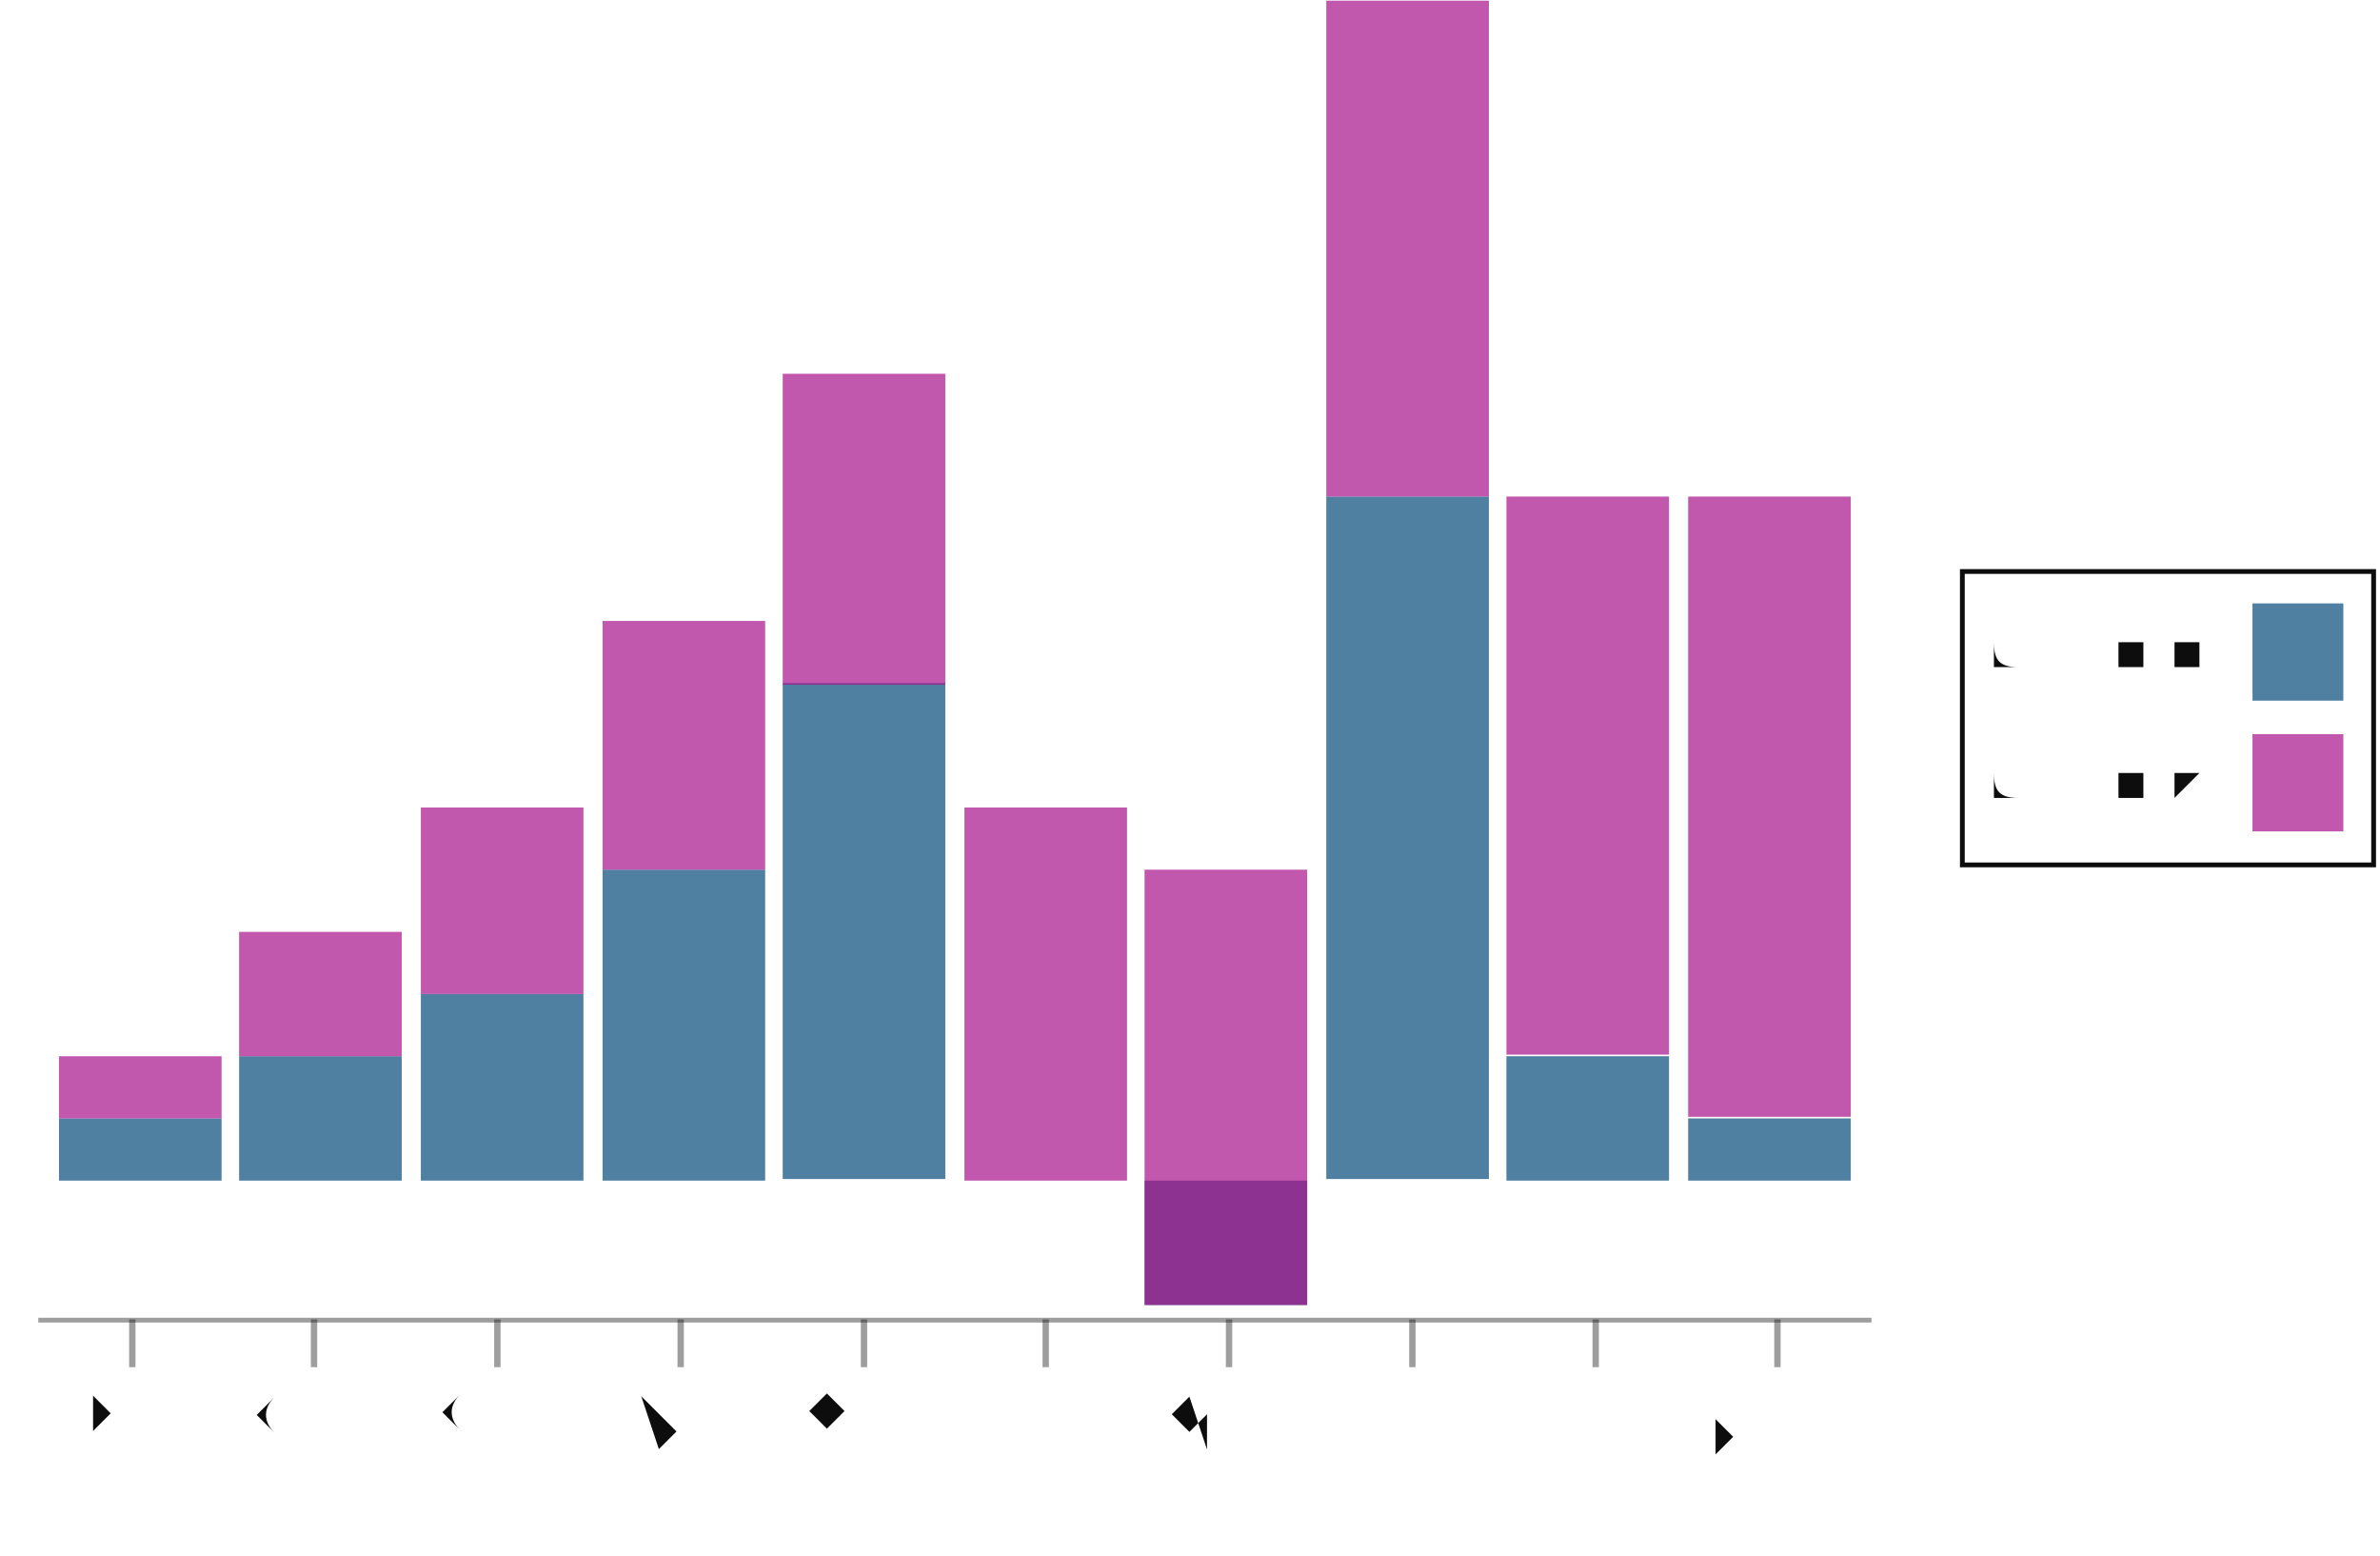
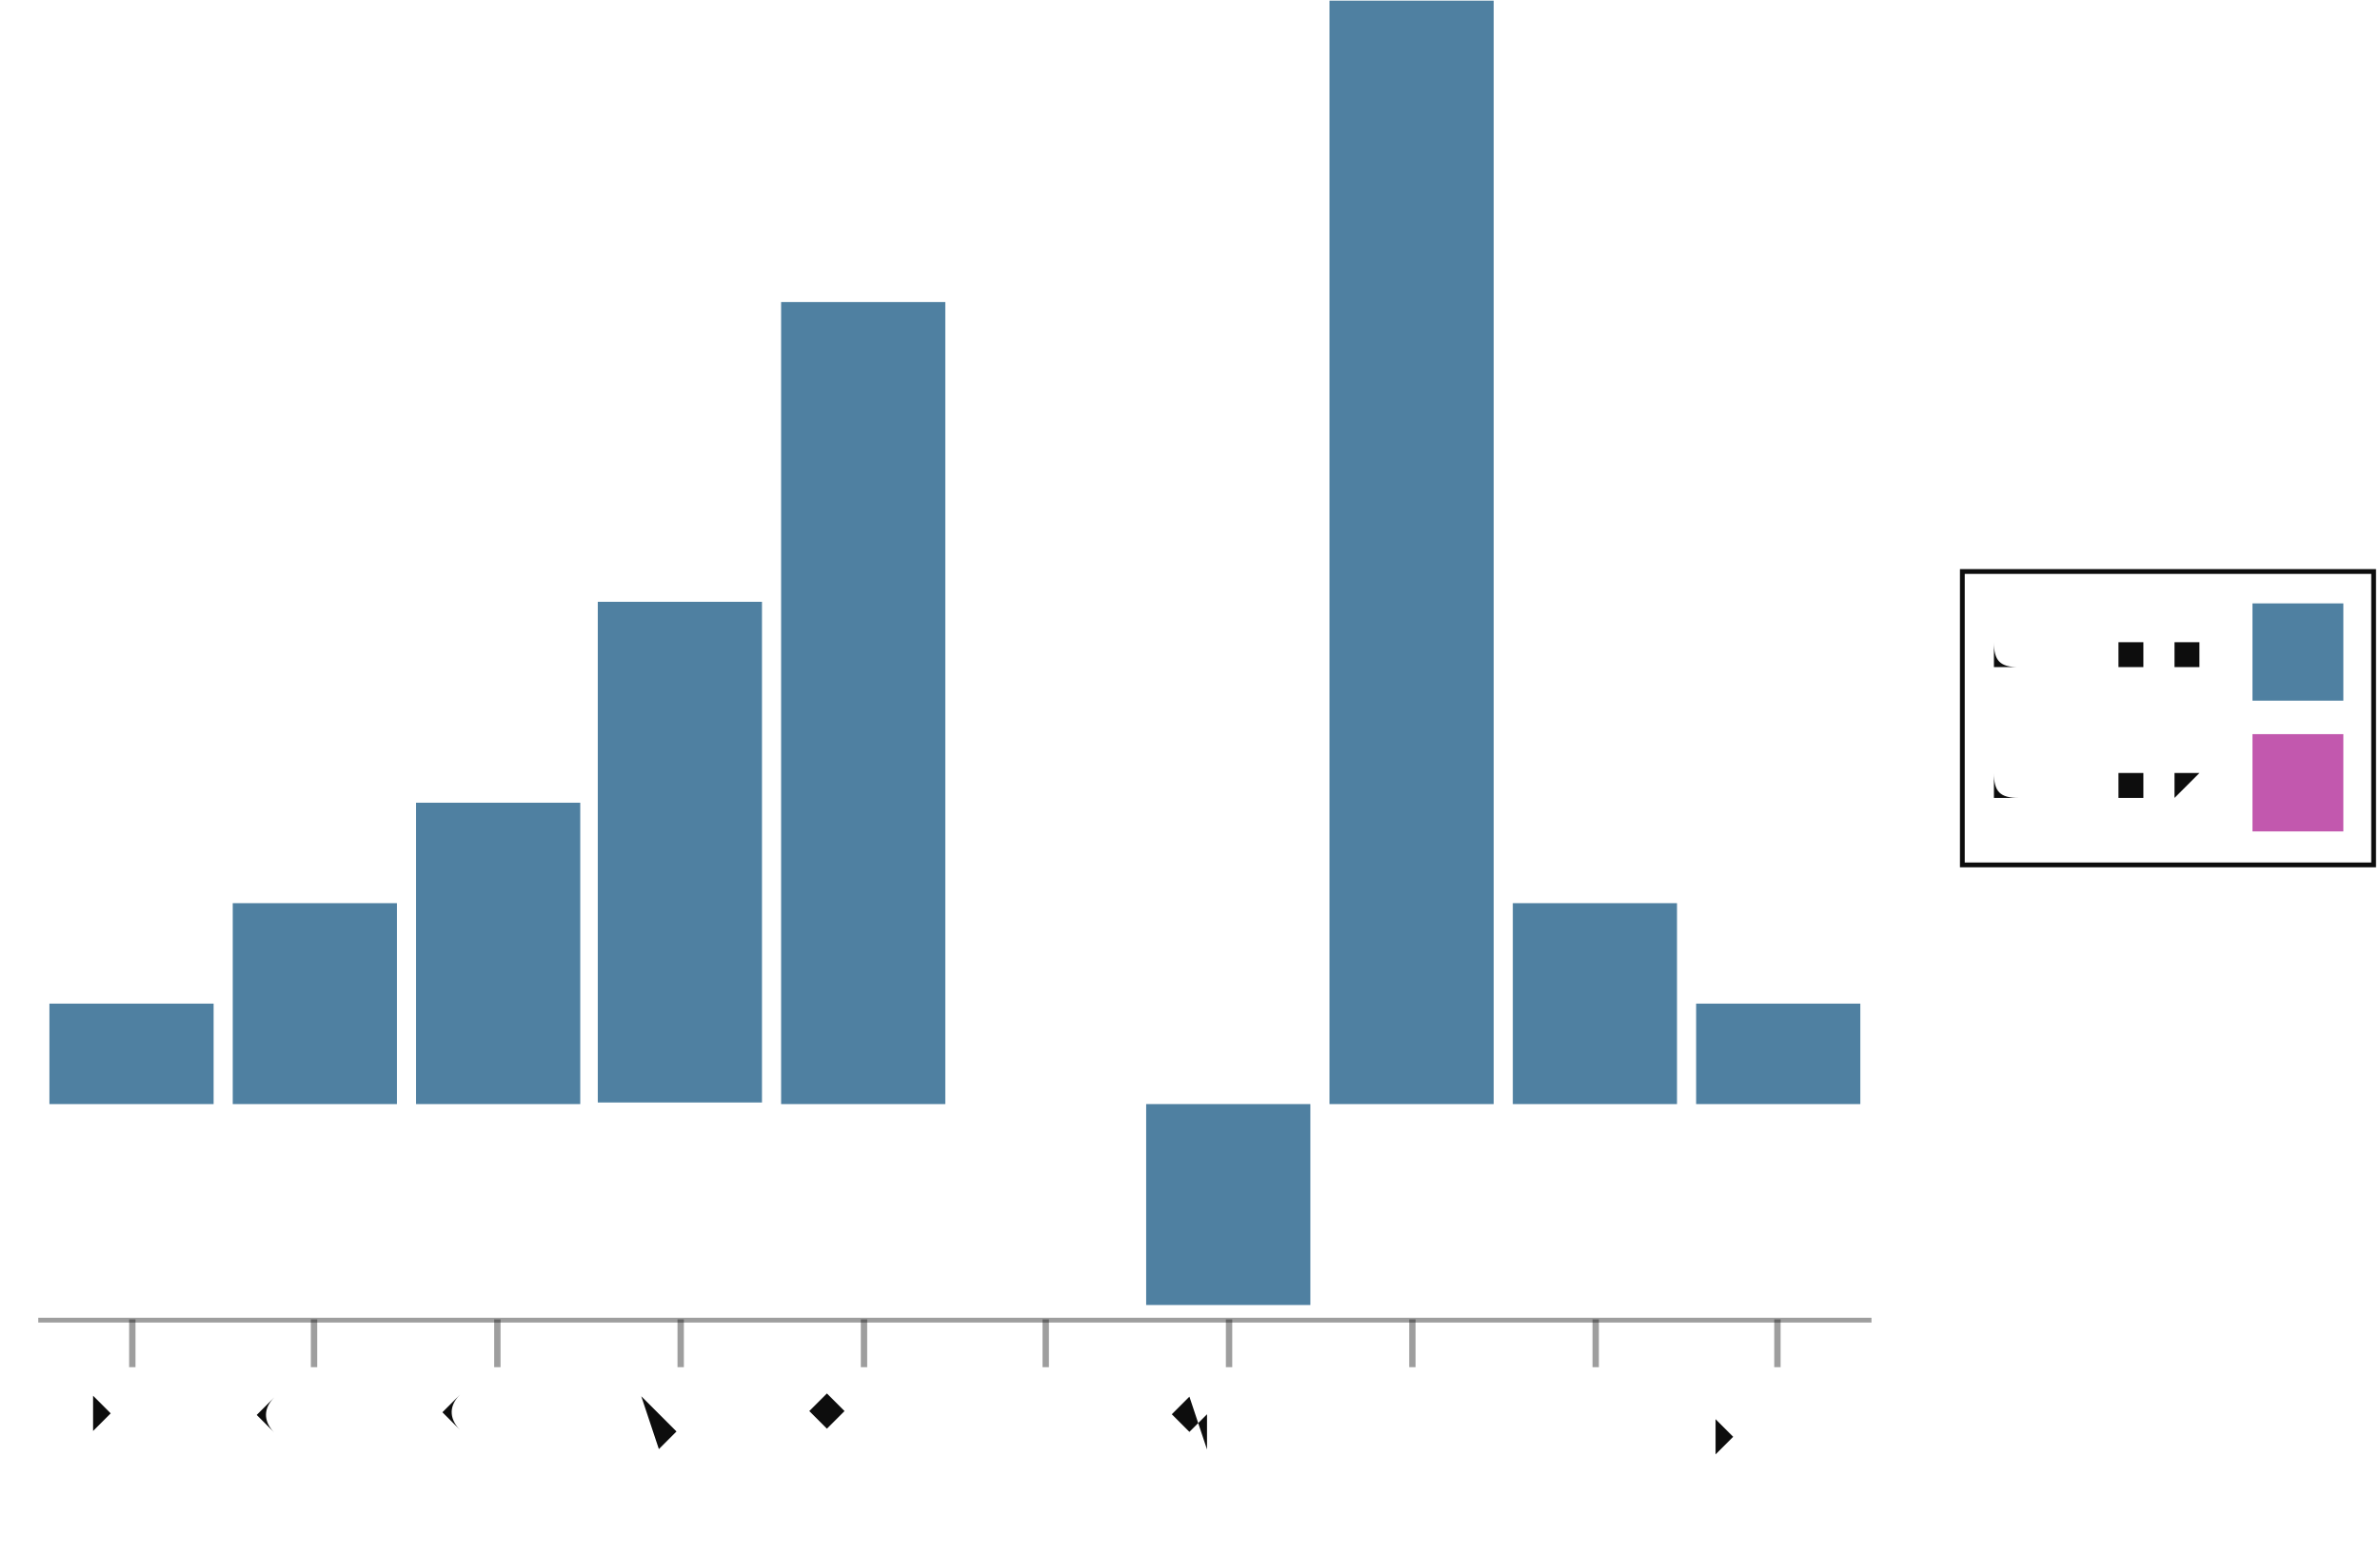
<svg xmlns="http://www.w3.org/2000/svg" height="300" viewBox="-0.743 -0.5 1.493 0.975" width="459">
  <style>svg {
  color-scheme: light dark;
}
{
  .canvas g, .title g, .axisbar g, .ticktext g, .tickglyph g, .ticklines g, .legendContent g text {
    fill: rgb(5%, 5%, 5%);
  }
  .ticklines g, .tickglyph g, .legendBorder g {
    stroke: rgb(5%, 5%, 5%);
  }
  .legendBorder g {
    fill: rgb(94%, 94%, 94%);
  }
}
@media (prefers-color-scheme:dark) {
  .canvas g, .title g, .axisbar g, .ticktext g, .tickglyph g, .ticklines g, .legendContent g text {
    fill: rgb(94%, 94%, 94%);
  }
  .ticklines g, .tickglyph g, .legendBorder g {
    stroke: rgb(94%, 94%, 94%);
  }
  .legendBorder g {
    fill: rgb(5%, 5%, 5%);
  }
}</style>
  <g class="chart">
    <g class="barchart">
      <g fill="rgb(2%, 29%, 48%)" fill-opacity="0.7" stroke="rgb(2%, 29%, 48%)" stroke-opacity="1.0" stroke-width="0">
-         <rect height="0.039" width="0.102" x="-0.706" y="0.201" />
-         <rect height="0.078" width="0.102" x="-0.593" y="0.162" />
-         <rect height="0.117" width="0.102" x="-0.479" y="0.123" />
-         <rect height="0.195" width="0.102" x="-0.365" y="0.045" />
-         <rect height="0.311" width="0.102" x="-0.252" y="-0.072" />
-         <rect height="0" width="0.102" x="-0.138" y="0.24" />
-         <rect height="0.078" width="0.102" x="-0.025" y="0.24" />
-         <rect height="0.428" width="0.102" x="0.089" y="-0.189" />
-         <rect height="0.078" width="0.102" x="0.202" y="0.162" />
-         <rect height="0.039" width="0.102" x="0.316" y="0.201" />
-       </g>
-       <g fill="rgb(66%, 7%, 55%)" fill-opacity="0.7" stroke="rgb(66%, 7%, 55%)" stroke-opacity="1.0" stroke-width="0">
-         <rect height="0.039" width="0.102" x="-0.706" y="0.162" />
-         <rect height="0.078" width="0.102" x="-0.593" y="0.084" />
-         <rect height="0.117" width="0.102" x="-0.479" y="0.006" />
-         <rect height="0.156" width="0.102" x="-0.365" y="-0.111" />
-         <rect height="0.195" width="0.102" x="-0.252" y="-0.266" />
-         <rect height="0.234" width="0.102" x="-0.138" y="0.006" />
-         <rect height="0.273" width="0.102" x="-0.025" y="0.045" />
-         <rect height="0.311" width="0.102" x="0.089" y="-0.5" />
-         <rect height="0.35" width="0.102" x="0.202" y="-0.189" />
-         <rect height="0.389" width="0.102" x="0.316" y="-0.189" />
+         <rect height="0.063" width="0.103" x="-0.712" y="0.129" />
+         <rect height="0.126" width="0.103" x="-0.597" y="0.066" />
+         <rect height="0.189" width="0.103" x="-0.482" y="0.003" />
+         <rect height="0.314" width="0.103" x="-0.368" y="-0.123" />
+         <rect height="0.503" width="0.103" x="-0.253" y="-0.311" />
+         <rect height="0" width="0.103" x="-0.138" y="0.192" />
+         <rect height="0.126" width="0.103" x="-0.024" y="0.192" />
+         <rect height="0.692" width="0.103" x="0.091" y="-0.5" />
+         <rect height="0.126" width="0.103" x="0.206" y="0.066" />
+         <rect height="0.063" width="0.103" x="0.321" y="0.129" />
      </g>
    </g>
  </g>
  <g class="hud">
    <g class="axis">
      <g class="ticks">
        <g class="tickglyph">
          <g fill="rgb(5%, 5%, 5%)" fill-opacity="0.4" stroke="rgb(5%, 5%, 5%)" stroke-opacity="0.4" stroke-width="0.004">
            <polyline points="-0.66,0.357 -0.66,0.327" />
            <polyline points="-0.546,0.357 -0.546,0.327" />
            <polyline points="-0.431,0.357 -0.431,0.327" />
            <polyline points="-0.316,0.357 -0.316,0.327" />
            <polyline points="-0.201,0.357 -0.201,0.327" />
            <polyline points="-0.087,0.357 -0.087,0.327" />
            <polyline points="0.028,0.357 0.028,0.327" />
            <polyline points="0.143,0.357 0.143,0.327" />
            <polyline points="0.258,0.357 0.258,0.327" />
            <polyline points="0.372,0.357 0.372,0.327" />
          </g>
        </g>
        <g class="ticktext">
          <g fill="rgb(5%, 5%, 5%)" fill-opacity="1.0" font-size="0.038" stroke="none" stroke-width="0.0" text-anchor="end">
            <text transform="rotate(-45.0, -0.6603, 0.3939)" x="-0.66" y="0.394">row 1</text>
            <text transform="rotate(-45.0, -0.5456, 0.3939)" x="-0.546" y="0.394">row 2</text>
            <text transform="rotate(-45.0, -0.4308, 0.3939)" x="-0.431" y="0.394">row 3</text>
            <text transform="rotate(-45.0, -0.3161, 0.3939)" x="-0.316" y="0.394">row 4</text>
            <text transform="rotate(-45.0, -0.2014, 0.3939)" x="-0.201" y="0.394">row 5</text>
            <text transform="rotate(-45.0, -0.0867, 0.3939)" x="-0.087" y="0.394">row 6</text>
            <text transform="rotate(-45.0, 0.028, 0.3939)" x="0.028" y="0.394">row 7</text>
            <text transform="rotate(-45.0, 0.1428, 0.3939)" x="0.143" y="0.394">row 8</text>
            <text transform="rotate(-45.0, 0.2575, 0.3939)" x="0.258" y="0.394">row 9</text>
            <text transform="rotate(-45.0, 0.3722, 0.3939)" x="0.372" y="0.394">row 10</text>
          </g>
        </g>
      </g>
      <g class="axisbar">
        <g fill="rgb(5%, 5%, 5%)" fill-opacity="0.4" stroke="rgb(0%, 0%, 0%)" stroke-opacity="0" stroke-width="0">
          <rect height="0.003" width="1.15" x="-0.719" y="0.326" />
        </g>
      </g>
    </g>
    <g class="legend">
      <g class="legendBorder">
        <g fill="rgb(5%, 5%, 5%)" fill-opacity="0" stroke="rgb(5%, 5%, 5%)" stroke-opacity="1.0" stroke-width="0.003">
          <rect height="0.184" width="0.258" x="0.488" y="-0.142" />
        </g>
      </g>
      <g class="legendContent">
        <g fill="rgb(5%, 5%, 5%)" fill-opacity="1.0" font-size="0.034" stroke="none" stroke-width="0.0" text-anchor="start">
          <text x="0.508" y="-0.001">column 2</text>
        </g>
        <g fill="rgb(66%, 7%, 55%)" fill-opacity="0.7" stroke="rgb(66%, 7%, 55%)" stroke-opacity="1.0" stroke-width="0">
          <rect height="0.061" width="0.057" x="0.67" y="-0.04" />
        </g>
        <g fill="rgb(5%, 5%, 5%)" fill-opacity="1.0" font-size="0.034" stroke="none" stroke-width="0.0" text-anchor="start">
          <text x="0.508" y="-0.082">column 1</text>
        </g>
        <g fill="rgb(2%, 29%, 48%)" fill-opacity="0.7" stroke="rgb(2%, 29%, 48%)" stroke-opacity="1.0" stroke-width="0">
          <rect height="0.061" width="0.057" x="0.67" y="-0.122" />
        </g>
      </g>
    </g>
  </g>
</svg>
